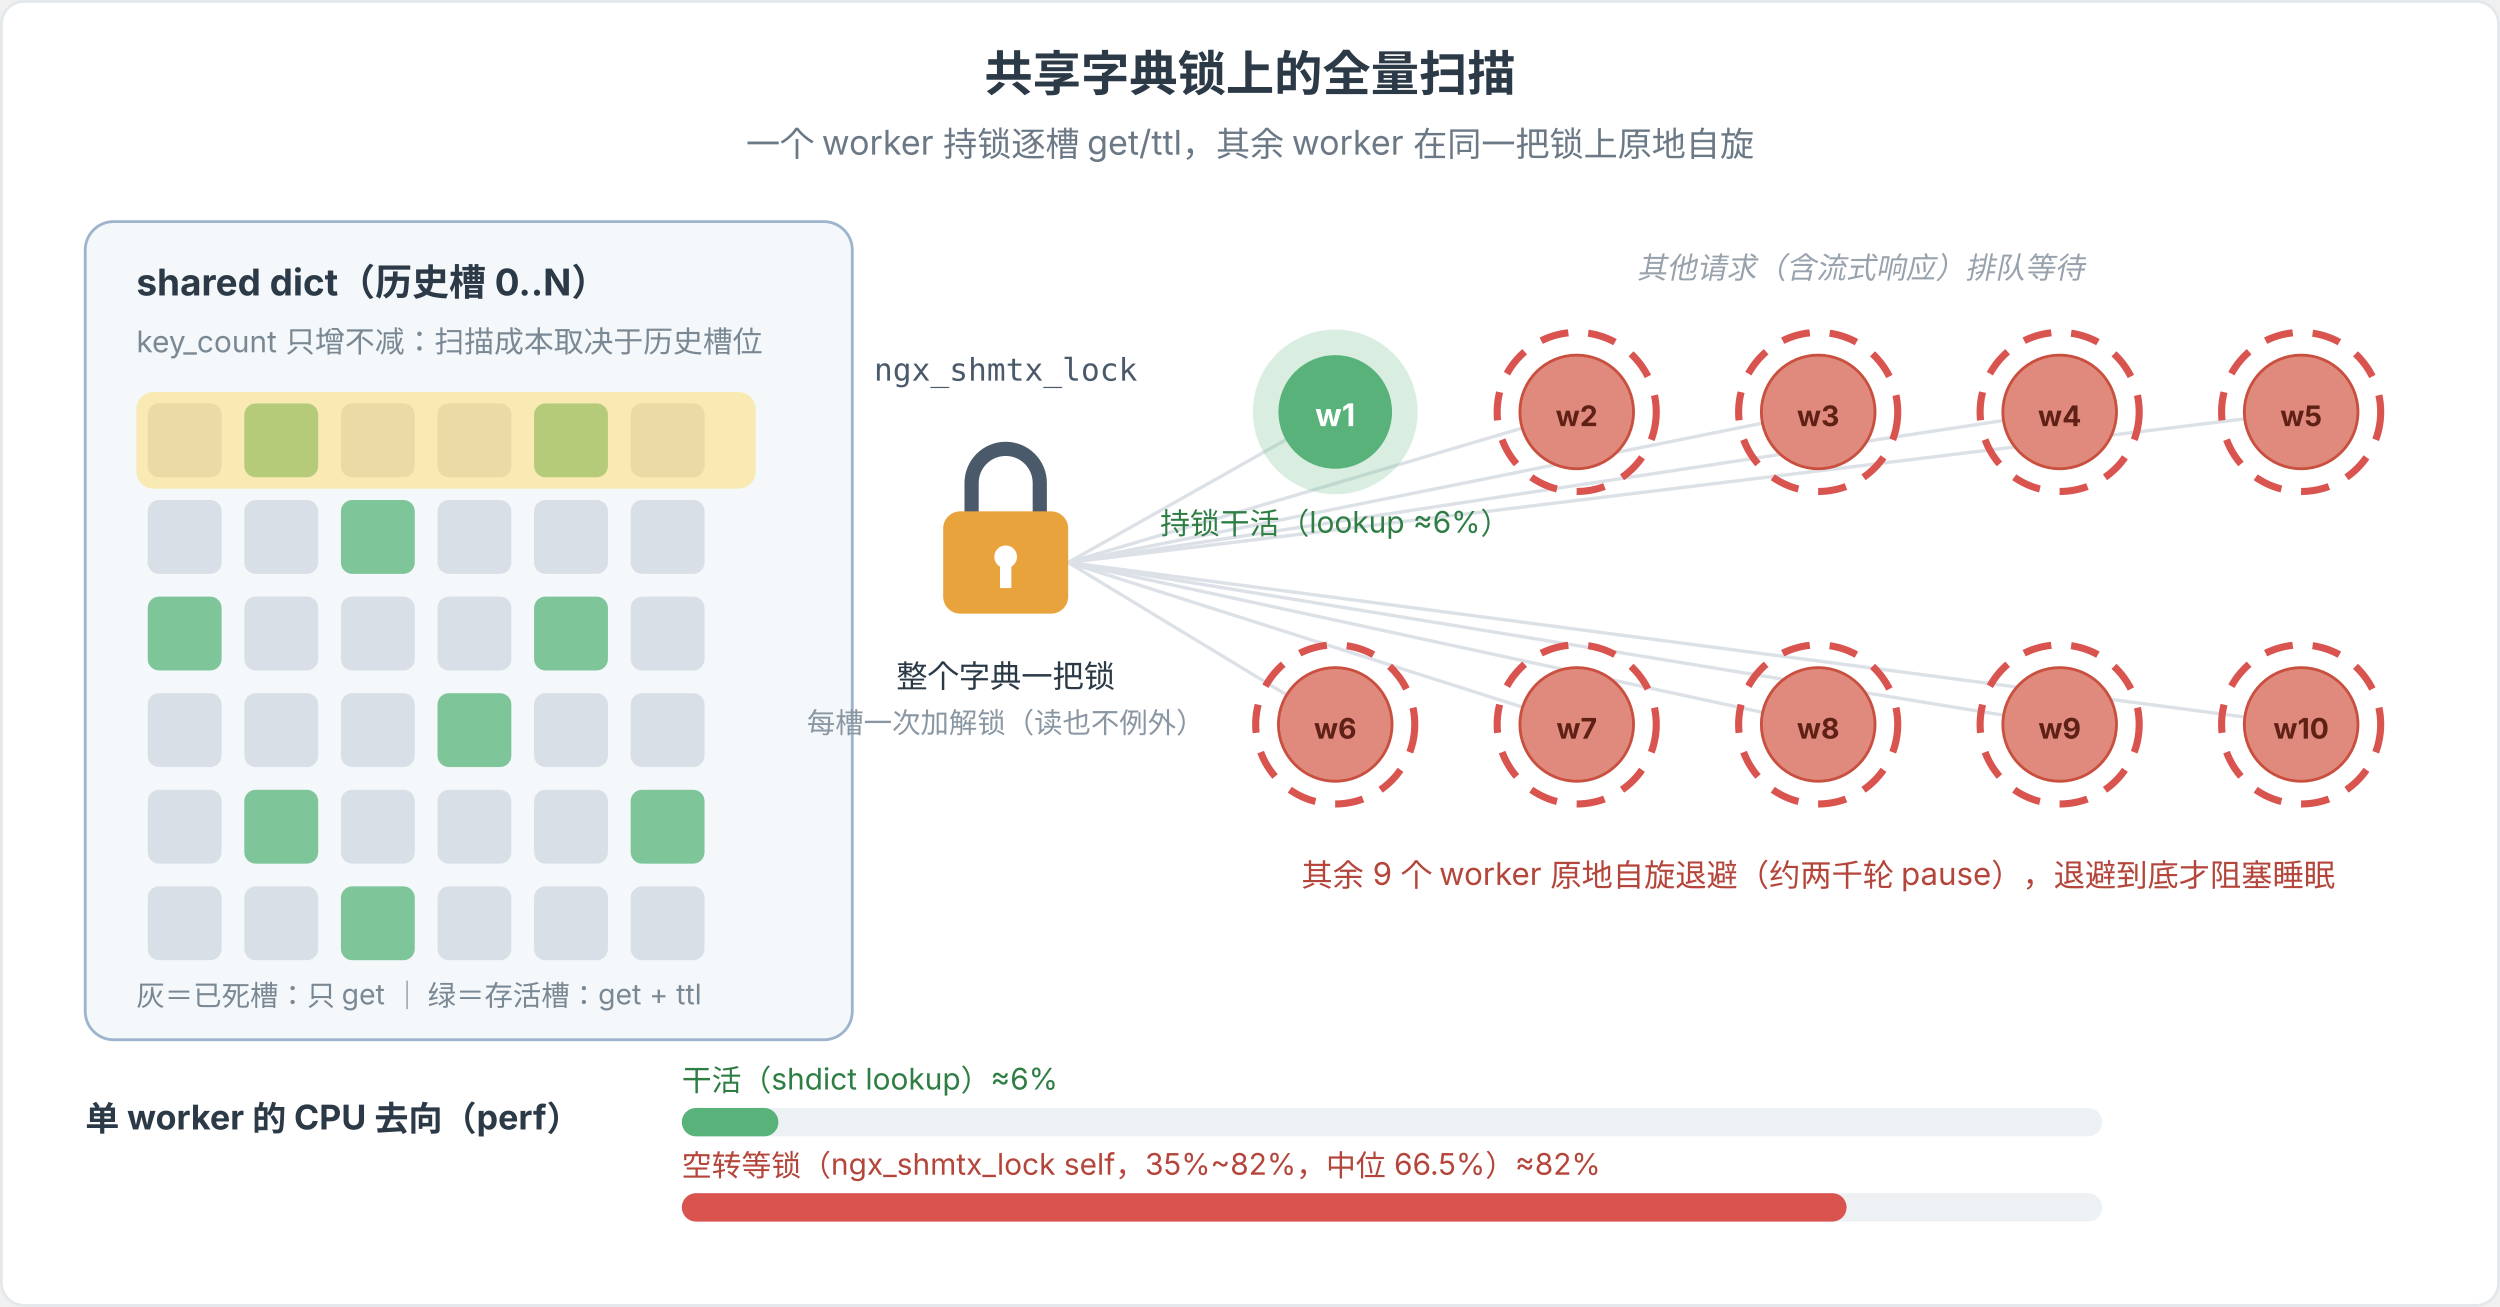
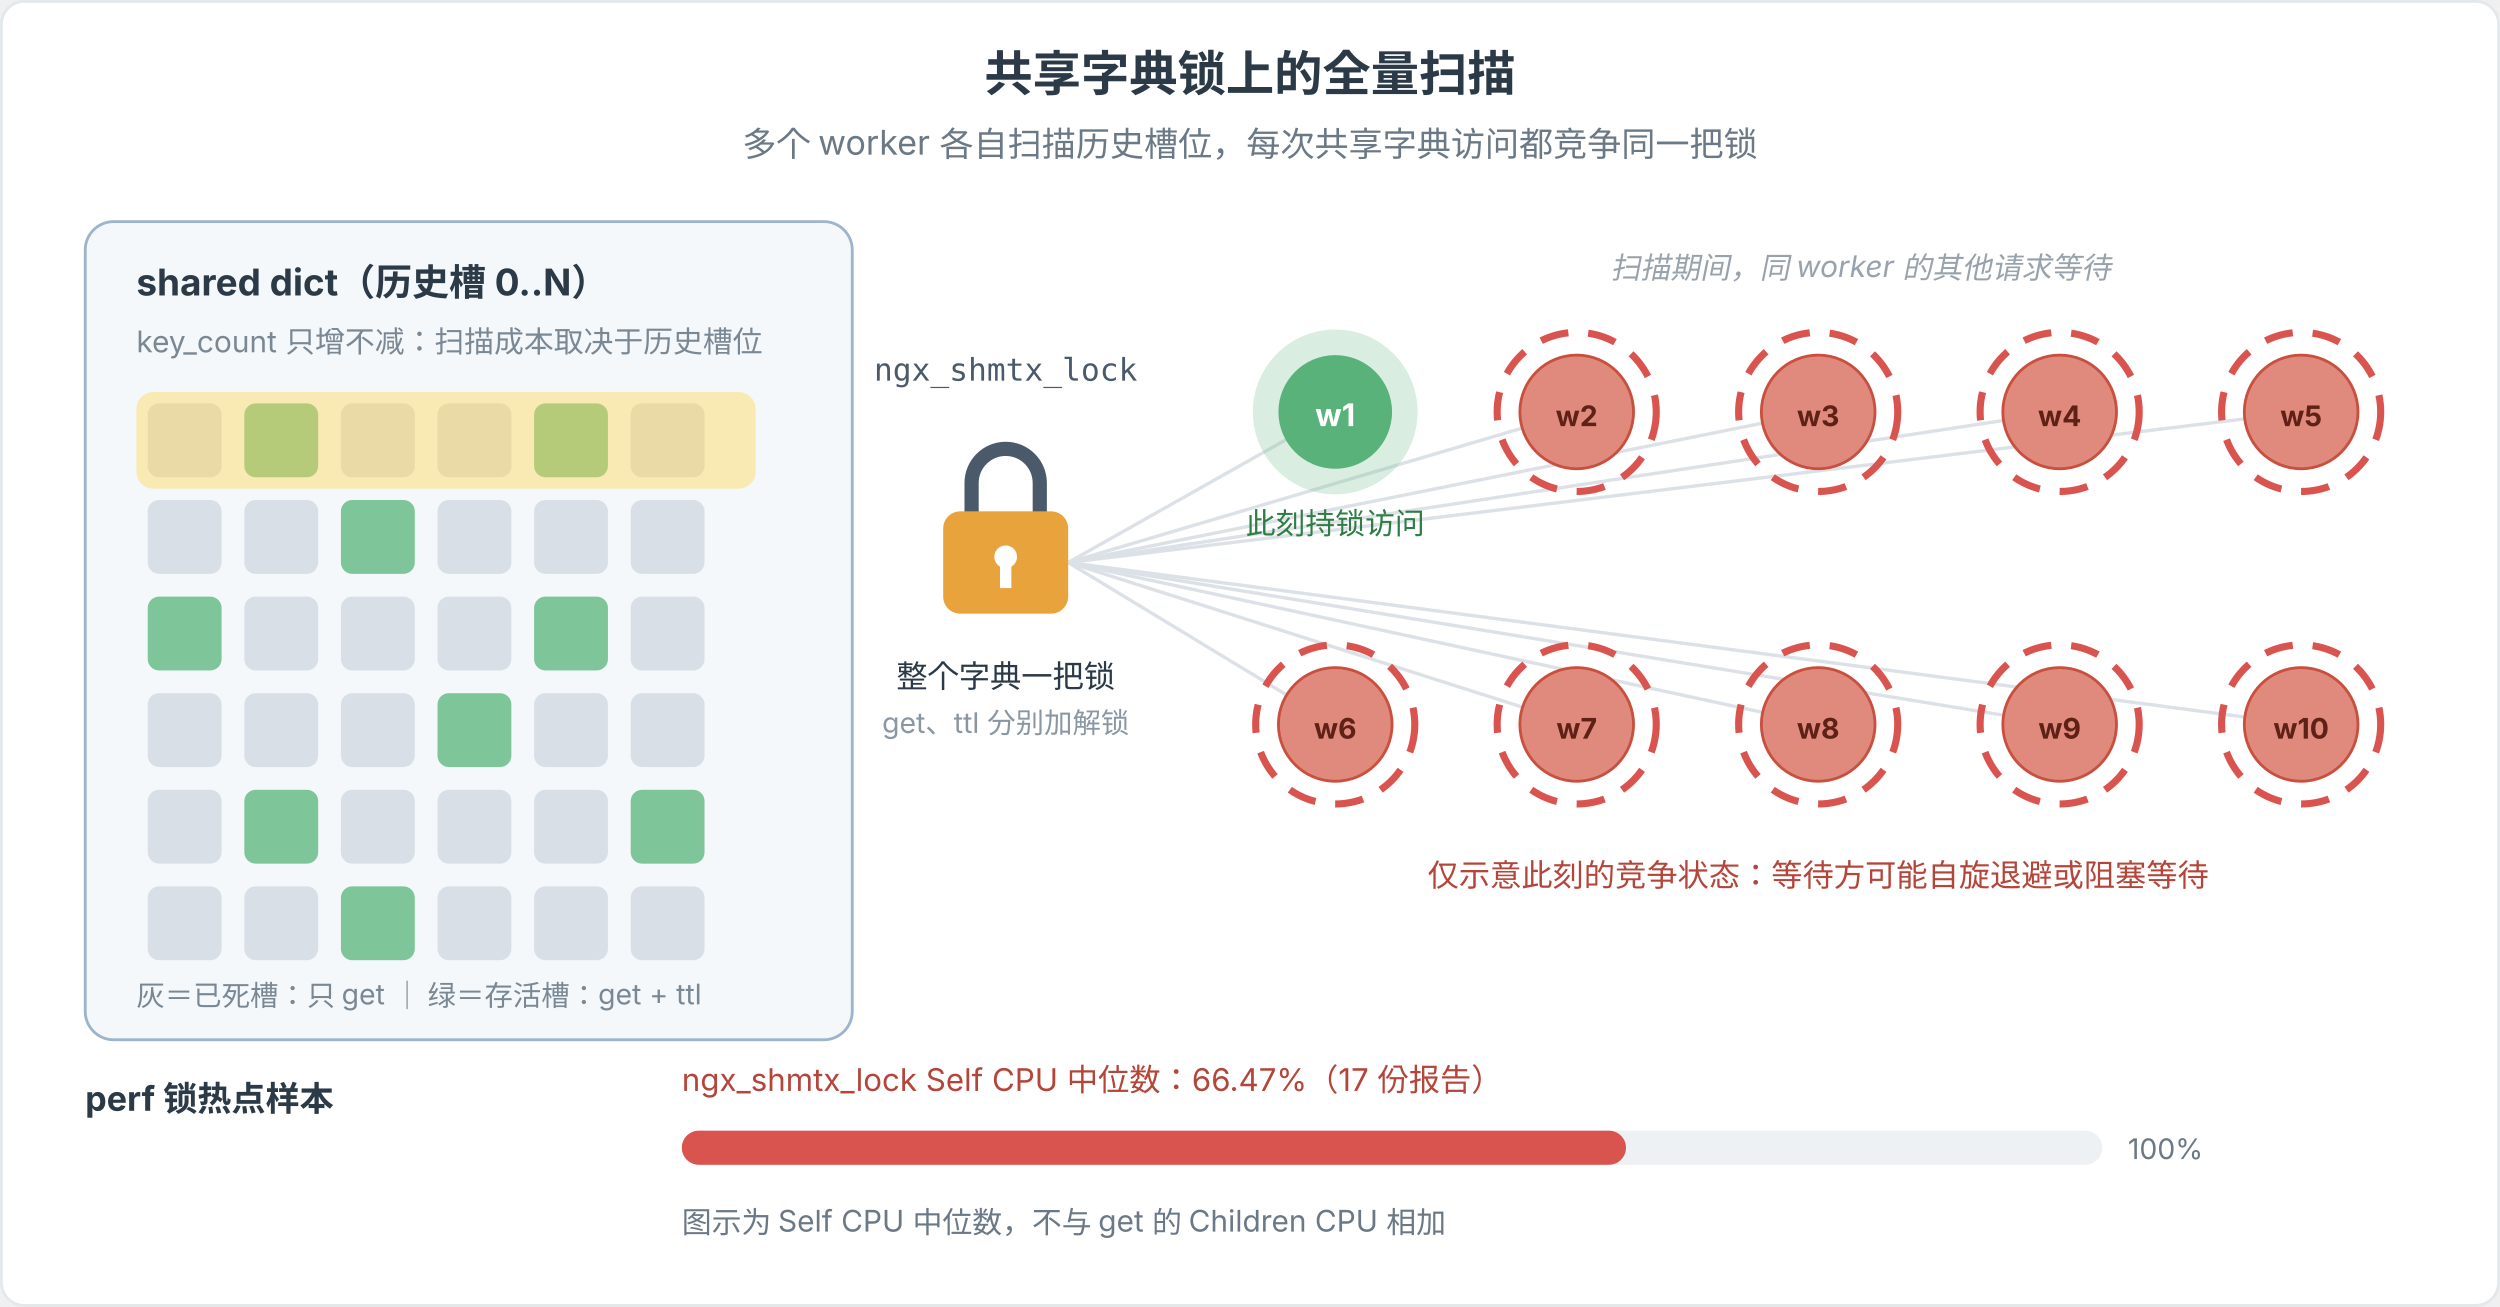
- <svg xmlns="http://www.w3.org/2000/svg" viewBox="0 0 880 460" font-family="-apple-system, 'PingFang SC', 'Hiragino Sans GB', 'Microsoft YaHei', sans-serif">
+ <svg xmlns="http://www.w3.org/2000/svg" viewBox="0 0 880 460" role="img" aria-labelledby="chart-title chart-description" font-family="-apple-system, 'PingFang SC', 'Hiragino Sans GB', 'Microsoft YaHei', sans-serif">
  <rect x="0.5" y="0.5" width="879" height="459" rx="8" fill="#ffffff" stroke="#e3e8ec" />
  <text x="440" y="32" text-anchor="middle" font-size="17" font-weight="700" fill="#2b3a46">共享字典锁上的全量扫描</text>
-   <text x="440" y="55" text-anchor="middle" font-size="12" fill="#6b7885">一个 worker 持锁逐槽 get/ttl，其余 worker 在同一把锁上原地自旋</text>
+   <text x="440" y="55" text-anchor="middle" font-size="12" fill="#6b7885">多个 worker 各自扫描历史槽位，每次共享字典访问都竞争同一把锁</text>
  <rect x="30" y="78" width="270" height="288" rx="10" fill="#f4f8fb" stroke="#9db4cc" />
  <text x="48" y="104" font-size="13" font-weight="700" fill="#2b3a46">shared dict（历史槽 0..N）</text>
  <text x="48" y="124" font-size="10.5" fill="#7a8894">key_count 只增不减：扫描成本取决于历史槽位</text>
  <g>
    <rect x="52" y="142" width="26" height="26" rx="4" fill="#d9dfe6" />
    <rect x="86" y="142" width="26" height="26" rx="4" fill="#7fc59a" />
    <rect x="120" y="142" width="26" height="26" rx="4" fill="#d9dfe6" />
    <rect x="154" y="142" width="26" height="26" rx="4" fill="#d9dfe6" />
    <rect x="188" y="142" width="26" height="26" rx="4" fill="#7fc59a" />
    <rect x="222" y="142" width="26" height="26" rx="4" fill="#d9dfe6" />
    <rect x="52" y="176" width="26" height="26" rx="4" fill="#d9dfe6" />
    <rect x="86" y="176" width="26" height="26" rx="4" fill="#d9dfe6" />
    <rect x="120" y="176" width="26" height="26" rx="4" fill="#7fc59a" />
    <rect x="154" y="176" width="26" height="26" rx="4" fill="#d9dfe6" />
    <rect x="188" y="176" width="26" height="26" rx="4" fill="#d9dfe6" />
    <rect x="222" y="176" width="26" height="26" rx="4" fill="#d9dfe6" />
    <rect x="52" y="210" width="26" height="26" rx="4" fill="#7fc59a" />
    <rect x="86" y="210" width="26" height="26" rx="4" fill="#d9dfe6" />
    <rect x="120" y="210" width="26" height="26" rx="4" fill="#d9dfe6" />
    <rect x="154" y="210" width="26" height="26" rx="4" fill="#d9dfe6" />
    <rect x="188" y="210" width="26" height="26" rx="4" fill="#7fc59a" />
    <rect x="222" y="210" width="26" height="26" rx="4" fill="#d9dfe6" />
    <rect x="52" y="244" width="26" height="26" rx="4" fill="#d9dfe6" />
    <rect x="86" y="244" width="26" height="26" rx="4" fill="#d9dfe6" />
    <rect x="120" y="244" width="26" height="26" rx="4" fill="#d9dfe6" />
    <rect x="154" y="244" width="26" height="26" rx="4" fill="#7fc59a" />
    <rect x="188" y="244" width="26" height="26" rx="4" fill="#d9dfe6" />
    <rect x="222" y="244" width="26" height="26" rx="4" fill="#d9dfe6" />
    <rect x="52" y="278" width="26" height="26" rx="4" fill="#d9dfe6" />
    <rect x="86" y="278" width="26" height="26" rx="4" fill="#7fc59a" />
    <rect x="120" y="278" width="26" height="26" rx="4" fill="#d9dfe6" />
    <rect x="154" y="278" width="26" height="26" rx="4" fill="#d9dfe6" />
    <rect x="188" y="278" width="26" height="26" rx="4" fill="#d9dfe6" />
    <rect x="222" y="278" width="26" height="26" rx="4" fill="#7fc59a" />
    <rect x="52" y="312" width="26" height="26" rx="4" fill="#d9dfe6" />
    <rect x="86" y="312" width="26" height="26" rx="4" fill="#d9dfe6" />
    <rect x="120" y="312" width="26" height="26" rx="4" fill="#7fc59a" />
    <rect x="154" y="312" width="26" height="26" rx="4" fill="#d9dfe6" />
    <rect x="188" y="312" width="26" height="26" rx="4" fill="#d9dfe6" />
    <rect x="222" y="312" width="26" height="26" rx="4" fill="#d9dfe6" />
  </g>
  <rect x="48" y="138" width="218" height="34" rx="6" fill="#ffd54f" opacity="0.42">
    <animateTransform attributeName="transform" type="translate" values="0 0; 0 194; 0 194; 0 0" keyTimes="0;0.45;0.6;1" dur="4.5s" repeatCount="indefinite" />
  </rect>
  <text x="48" y="354" font-size="10" fill="#7a8894">灰＝已死槽：只 get ｜ 绿＝存活槽：get + ttl</text>
  <g stroke="#b9c4cf" stroke-width="1.2" opacity="0.5">
    <line x1="376" y1="198" x2="470" y2="145" />
    <line x1="376" y1="198" x2="555" y2="145" />
    <line x1="376" y1="198" x2="640" y2="145" />
    <line x1="376" y1="198" x2="725" y2="145" />
    <line x1="376" y1="198" x2="810" y2="145" />
    <line x1="376" y1="198" x2="470" y2="255" />
    <line x1="376" y1="198" x2="555" y2="255" />
    <line x1="376" y1="198" x2="640" y2="255" />
    <line x1="376" y1="198" x2="725" y2="255" />
    <line x1="376" y1="198" x2="810" y2="255" />
  </g>
  <text x="354" y="134" text-anchor="middle" font-size="11" fill="#4a5a6a" font-family="Menlo, Consolas, monospace">ngx_shmtx_lock</text>
  <path d="M342 182 v -12 a 12 12 0 0 1 24 0 v 12" fill="none" stroke="#4a5a6a" stroke-width="5" />
  <rect x="332" y="180" width="44" height="36" rx="6" fill="#e8a33d">
    <animate attributeName="fill" values="#e8a33d;#c94f3f" calcMode="discrete" dur="0.55s" repeatCount="indefinite" />
  </rect>
  <circle cx="354" cy="196" r="4" fill="#ffffff" />
  <rect x="352" y="198" width="4" height="9" fill="#ffffff" />
  <text x="354" y="242" text-anchor="middle" font-size="11" fill="#2b3a46">整个字典一把锁</text>
-   <text x="354" y="258" text-anchor="middle" font-size="10" fill="#8a97a3">每槽一次加解锁（读也不例外）</text>
-   <text x="655" y="98" text-anchor="middle" font-size="10.5" fill="#98a2ac" font-style="italic">其他请求（含流式响应）排队等待</text>
+   <text x="354" y="258" text-anchor="middle" font-size="10" fill="#8a97a3">get、ttl 分别加解锁</text>
+   <text x="655" y="98" text-anchor="middle" font-size="10.5" fill="#98a2ac" font-style="italic">扫描期间，同 worker 的其他请求等待</text>
  <circle cx="470" cy="145" r="29" fill="#7fc59a" opacity="0.3">
    <animate attributeName="opacity" values="0.2;0.5;0.2" dur="1.5s" repeatCount="indefinite" />
  </circle>
  <circle cx="470" cy="145" r="20" fill="#58b27a" />
  <text x="470" y="150" text-anchor="middle" font-size="11" font-weight="700" fill="#ffffff">w1</text>
-   <text x="470" y="188" text-anchor="middle" font-size="10.5" fill="#2e7d43">持锁干活（lookup ≈6%）</text>
+   <text x="470" y="188" text-anchor="middle" font-size="10.5" fill="#2e7d43">此刻持锁访问</text>
  <g>
    <circle cx="555" cy="145" r="28" fill="none" stroke="#d9534f" stroke-width="2.5" stroke-dasharray="10 7">
      <animateTransform attributeName="transform" type="rotate" from="0 555 145" to="360 555 145" dur="1.2s" repeatCount="indefinite" />
    </circle>
    <circle cx="555" cy="145" r="20" fill="#e08a7d" stroke="#c94f3f" />
    <text x="555" y="150" text-anchor="middle" font-size="10" font-weight="700" fill="#5f2016">w2</text>
    <circle cx="640" cy="145" r="28" fill="none" stroke="#d9534f" stroke-width="2.5" stroke-dasharray="10 7">
      <animateTransform attributeName="transform" type="rotate" from="0 640 145" to="360 640 145" dur="1.2s" repeatCount="indefinite" />
    </circle>
    <circle cx="640" cy="145" r="20" fill="#e08a7d" stroke="#c94f3f" />
    <text x="640" y="150" text-anchor="middle" font-size="10" font-weight="700" fill="#5f2016">w3</text>
    <circle cx="725" cy="145" r="28" fill="none" stroke="#d9534f" stroke-width="2.5" stroke-dasharray="10 7">
      <animateTransform attributeName="transform" type="rotate" from="0 725 145" to="360 725 145" dur="1.2s" repeatCount="indefinite" />
    </circle>
    <circle cx="725" cy="145" r="20" fill="#e08a7d" stroke="#c94f3f" />
    <text x="725" y="150" text-anchor="middle" font-size="10" font-weight="700" fill="#5f2016">w4</text>
    <circle cx="810" cy="145" r="28" fill="none" stroke="#d9534f" stroke-width="2.5" stroke-dasharray="10 7">
      <animateTransform attributeName="transform" type="rotate" from="0 810 145" to="360 810 145" dur="1.2s" repeatCount="indefinite" />
    </circle>
    <circle cx="810" cy="145" r="20" fill="#e08a7d" stroke="#c94f3f" />
    <text x="810" y="150" text-anchor="middle" font-size="10" font-weight="700" fill="#5f2016">w5</text>
    <circle cx="470" cy="255" r="28" fill="none" stroke="#d9534f" stroke-width="2.5" stroke-dasharray="10 7">
      <animateTransform attributeName="transform" type="rotate" from="0 470 255" to="360 470 255" dur="1.2s" repeatCount="indefinite" />
    </circle>
    <circle cx="470" cy="255" r="20" fill="#e08a7d" stroke="#c94f3f" />
    <text x="470" y="260" text-anchor="middle" font-size="10" font-weight="700" fill="#5f2016">w6</text>
    <circle cx="555" cy="255" r="28" fill="none" stroke="#d9534f" stroke-width="2.5" stroke-dasharray="10 7">
      <animateTransform attributeName="transform" type="rotate" from="0 555 255" to="360 555 255" dur="1.2s" repeatCount="indefinite" />
    </circle>
    <circle cx="555" cy="255" r="20" fill="#e08a7d" stroke="#c94f3f" />
    <text x="555" y="260" text-anchor="middle" font-size="10" font-weight="700" fill="#5f2016">w7</text>
    <circle cx="640" cy="255" r="28" fill="none" stroke="#d9534f" stroke-width="2.5" stroke-dasharray="10 7">
      <animateTransform attributeName="transform" type="rotate" from="0 640 255" to="360 640 255" dur="1.2s" repeatCount="indefinite" />
    </circle>
    <circle cx="640" cy="255" r="20" fill="#e08a7d" stroke="#c94f3f" />
    <text x="640" y="260" text-anchor="middle" font-size="10" font-weight="700" fill="#5f2016">w8</text>
    <circle cx="725" cy="255" r="28" fill="none" stroke="#d9534f" stroke-width="2.5" stroke-dasharray="10 7">
      <animateTransform attributeName="transform" type="rotate" from="0 725 255" to="360 725 255" dur="1.2s" repeatCount="indefinite" />
    </circle>
    <circle cx="725" cy="255" r="20" fill="#e08a7d" stroke="#c94f3f" />
    <text x="725" y="260" text-anchor="middle" font-size="10" font-weight="700" fill="#5f2016">w9</text>
    <circle cx="810" cy="255" r="28" fill="none" stroke="#d9534f" stroke-width="2.5" stroke-dasharray="10 7">
      <animateTransform attributeName="transform" type="rotate" from="0 810 255" to="360 810 255" dur="1.2s" repeatCount="indefinite" />
    </circle>
    <circle cx="810" cy="255" r="20" fill="#e08a7d" stroke="#c94f3f" />
    <text x="810" y="260" text-anchor="middle" font-size="10" font-weight="700" fill="#5f2016">w10</text>
  </g>
-   <text x="640" y="312" text-anchor="middle" font-size="11" fill="#b4453a">其余 9 个 worker 原地自旋退避（约两千轮 pause），退避到底才阻塞睡眠</text>
-   <text x="30" y="398" font-size="12" font-weight="700" fill="#2b3a46">单 worker 的 CPU 去向（perf）</text>
-   <rect x="240" y="390" width="500" height="10" rx="5" fill="#eef1f4" />
-   <rect x="240" y="390" width="34" height="10" rx="5" fill="#58b27a" />
-   <text x="240" y="384" font-size="10.5" fill="#2e7d43">干活（shdict lookup）≈6%</text>
-   <text x="240" y="414" font-size="10.5" fill="#b4453a">空转等锁（ngx_shmtx_lock self，35%~82%，中位 66.5%）≈82%</text>
-   <rect x="240" y="420" width="500" height="10" rx="5" fill="#eef1f4" />
-   <rect x="240" y="420" width="410" height="10" rx="5" fill="#d9534f" />
+   <text x="640" y="312" text-anchor="middle" font-size="11" fill="#b4453a">仅示意此刻的竞争状态：等待方可能自旋退避或阻塞等待</text>
+   <text x="30" y="391" font-size="12" font-weight="700" fill="#2b3a46">perf 锁热点样本</text>
+   <text x="240" y="384" font-size="11" fill="#b4453a">ngx_shmtx_lock Self CPU 中位数：66.47%（17 份报告）</text>
+   <rect x="240" y="398" width="500" height="12" rx="6" fill="#eef1f4" />
+   <rect x="240" y="398" width="332.35" height="12" rx="6" fill="#d9534f" />
+   <text x="240" y="434" font-size="10.5" fill="#6b7885">图示为 Self CPU 中位数，不与 get 的 Children CPU 相加</text>
+   <text x="749" y="408" font-size="10" fill="#6b7885">100%</text>
</svg>
